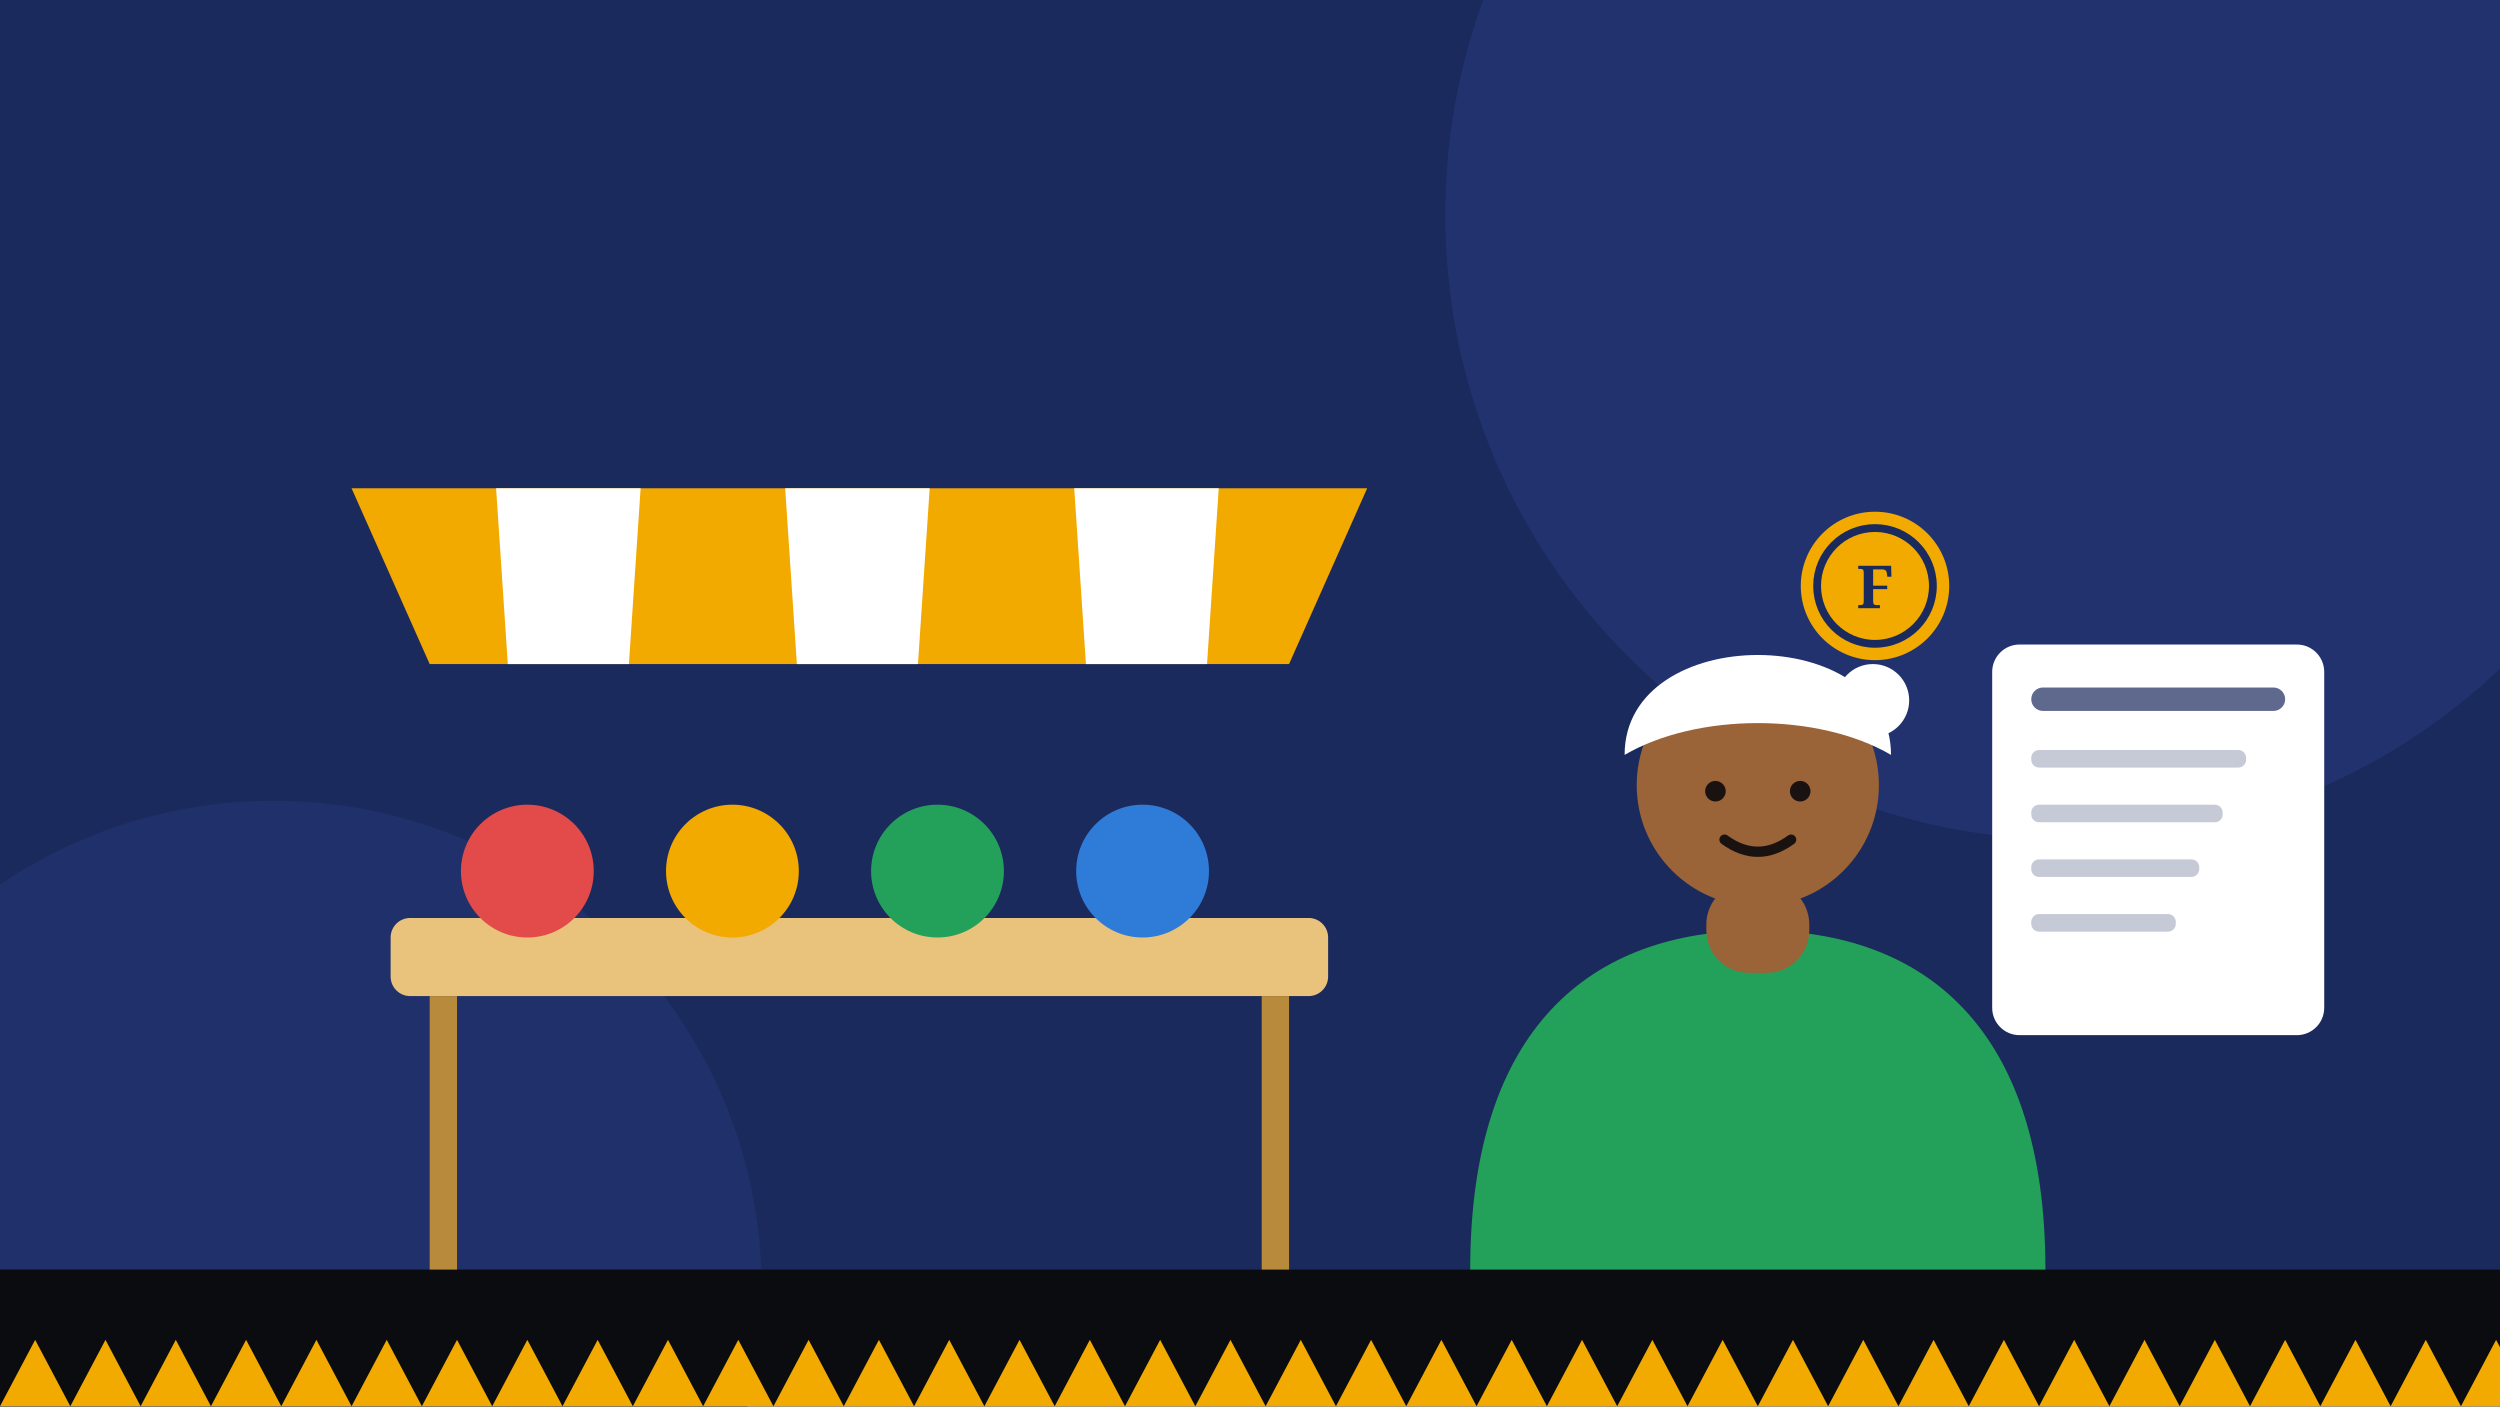
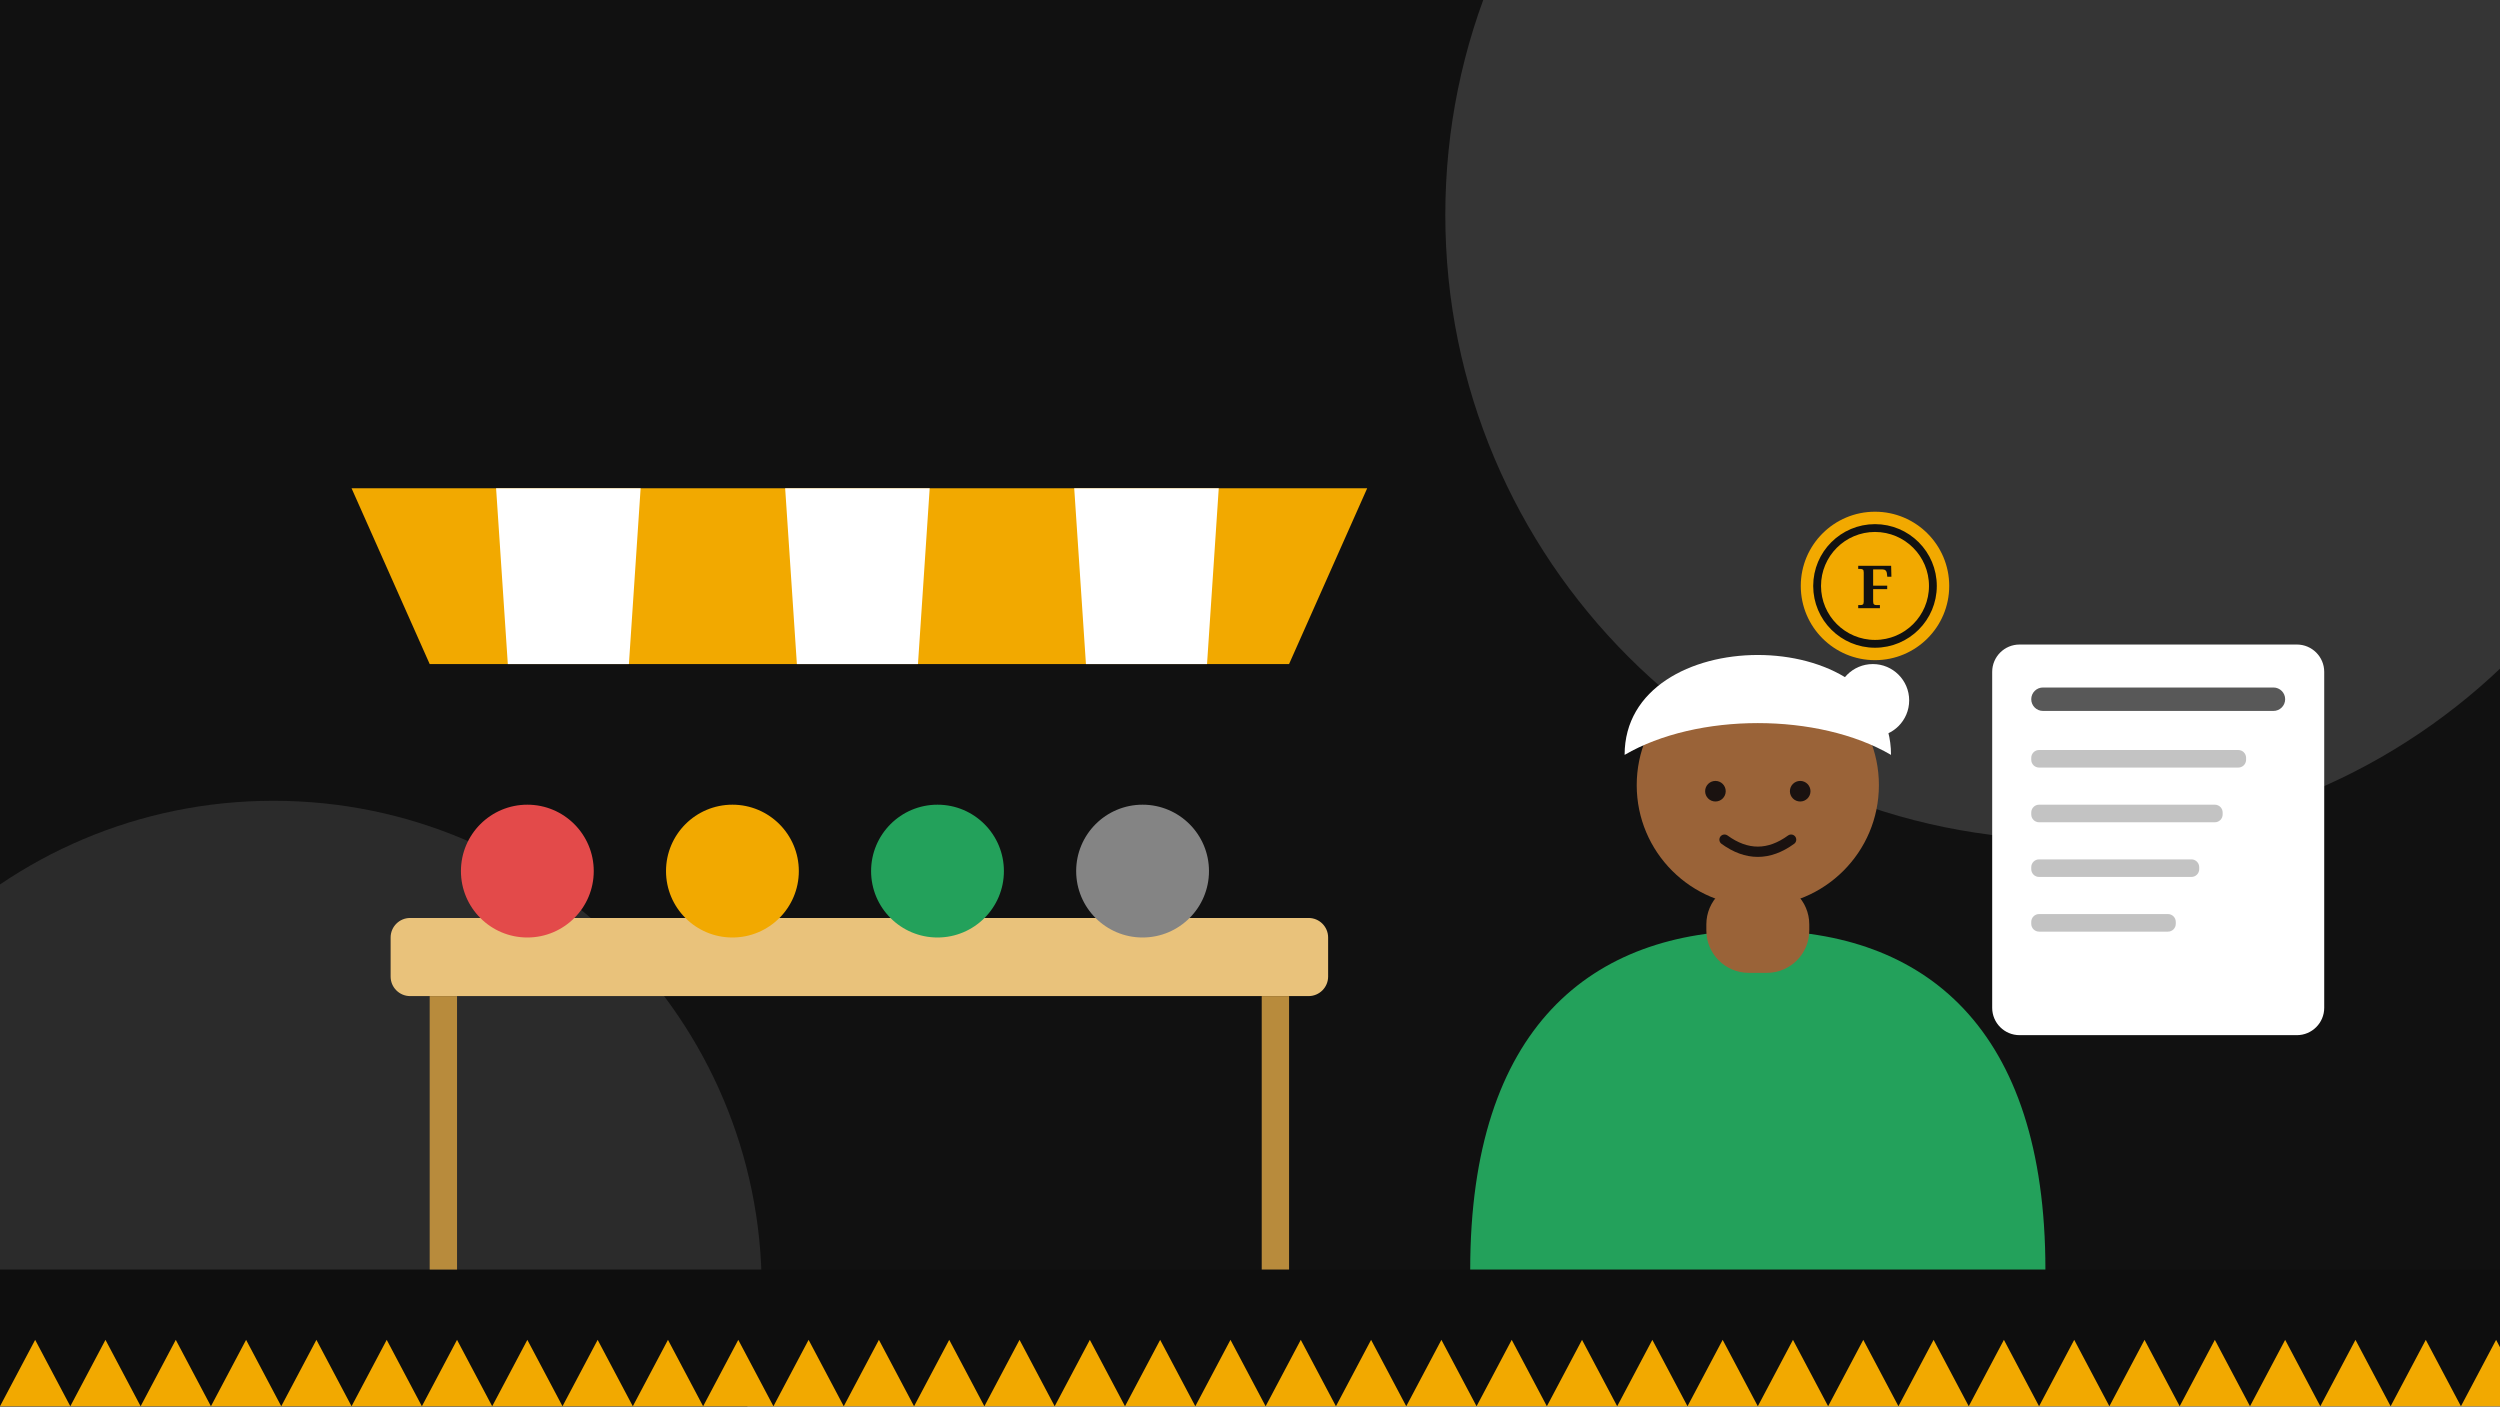
<svg xmlns="http://www.w3.org/2000/svg" viewBox="0 0 1280 720" role="img" aria-hidden="true">
-   <rect width="1280" height="720" fill="#1b2a5c" />
-   <circle cx="1060" cy="110" r="320" fill="#26397f" opacity=".55" />
-   <circle cx="140" cy="660" r="250" fill="#26397f" opacity=".4" />
-   <rect x="0" y="650" width="1280" height="70" fill="#0b0c10" />
+   <rect width="1280" height="720" fill="#111111" />
+   <circle cx="1060" cy="110" r="320" fill="#525252" opacity=".55" />
+   <circle cx="140" cy="660" r="250" fill="#525252" opacity=".4" />
+   <rect x="0" y="650" width="1280" height="70" fill="#0e0e0e" />
  <path d="M0 720 l18 -34 l18 34Z" fill="#f2a900" />
  <path d="M36 720 l18 -34 l18 34Z" fill="#f2a900" />
  <path d="M72 720 l18 -34 l18 34Z" fill="#f2a900" />
  <path d="M108 720 l18 -34 l18 34Z" fill="#f2a900" />
  <path d="M144 720 l18 -34 l18 34Z" fill="#f2a900" />
  <path d="M180 720 l18 -34 l18 34Z" fill="#f2a900" />
  <path d="M216 720 l18 -34 l18 34Z" fill="#f2a900" />
  <path d="M252 720 l18 -34 l18 34Z" fill="#f2a900" />
  <path d="M288 720 l18 -34 l18 34Z" fill="#f2a900" />
  <path d="M324 720 l18 -34 l18 34Z" fill="#f2a900" />
  <path d="M360 720 l18 -34 l18 34Z" fill="#f2a900" />
  <path d="M396 720 l18 -34 l18 34Z" fill="#f2a900" />
  <path d="M432 720 l18 -34 l18 34Z" fill="#f2a900" />
  <path d="M468 720 l18 -34 l18 34Z" fill="#f2a900" />
  <path d="M504 720 l18 -34 l18 34Z" fill="#f2a900" />
  <path d="M540 720 l18 -34 l18 34Z" fill="#f2a900" />
  <path d="M576 720 l18 -34 l18 34Z" fill="#f2a900" />
  <path d="M612 720 l18 -34 l18 34Z" fill="#f2a900" />
  <path d="M648 720 l18 -34 l18 34Z" fill="#f2a900" />
  <path d="M684 720 l18 -34 l18 34Z" fill="#f2a900" />
  <path d="M720 720 l18 -34 l18 34Z" fill="#f2a900" />
  <path d="M756 720 l18 -34 l18 34Z" fill="#f2a900" />
  <path d="M792 720 l18 -34 l18 34Z" fill="#f2a900" />
  <path d="M828 720 l18 -34 l18 34Z" fill="#f2a900" />
  <path d="M864 720 l18 -34 l18 34Z" fill="#f2a900" />
  <path d="M900 720 l18 -34 l18 34Z" fill="#f2a900" />
  <path d="M936 720 l18 -34 l18 34Z" fill="#f2a900" />
  <path d="M972 720 l18 -34 l18 34Z" fill="#f2a900" />
  <path d="M1008 720 l18 -34 l18 34Z" fill="#f2a900" />
  <path d="M1044 720 l18 -34 l18 34Z" fill="#f2a900" />
  <path d="M1080 720 l18 -34 l18 34Z" fill="#f2a900" />
  <path d="M1116 720 l18 -34 l18 34Z" fill="#f2a900" />
  <path d="M1152 720 l18 -34 l18 34Z" fill="#f2a900" />
  <path d="M1188 720 l18 -34 l18 34Z" fill="#f2a900" />
  <path d="M1224 720 l18 -34 l18 34Z" fill="#f2a900" />
  <path d="M1260 720 l18 -34 l18 34Z" fill="#f2a900" />
  <path d="M180 250 h520 l-40 90 h-440Z" fill="#f2a900" />
  <path d="M254 250 h74 l-6 90 h-62Z" fill="#fff" />
  <path d="M402 250 h74 l-6 90 h-62Z" fill="#fff" />
  <path d="M550 250 h74 l-6 90 h-62Z" fill="#fff" />
  <rect x="200" y="470" width="480" height="40" rx="10" fill="#e9c27b" />
  <rect x="220" y="510" width="14" height="140" fill="#b88b3c" />
  <rect x="646" y="510" width="14" height="140" fill="#b88b3c" />
  <circle cx="270" cy="446" r="34" fill="#e34a4a" />
  <circle cx="375" cy="446" r="34" fill="#f2a900" />
  <circle cx="480" cy="446" r="34" fill="#23a15b" />
-   <circle cx="585" cy="446" r="34" fill="#2f7bd8" />
+   <circle cx="585" cy="446" r="34" fill="#848484" />
  <g transform="translate(900 650) scale(1.55)">
    <path d="M-95 0 C-95 -80 -55 -112 0 -112 C55 -112 95 -80 95 0 Z" fill="#23a15b" />
    <rect x="-17" y="-128" width="34" height="30" rx="14" fill="#9a6338" />
    <circle cx="0" cy="-160" r="40" fill="#9a6338" />
    <path d="M-44 -170 C-44 -214 44 -214 44 -170 C20 -184 -20 -184 -44 -170Z" fill="#fff" />
    <circle cx="38" cy="-188" r="12" fill="#fff" />
    <circle cx="-14" cy="-158" r="3.4" fill="#1a1210" />
    <circle cx="14" cy="-158" r="3.4" fill="#1a1210" />
    <path d="M-11 -142 Q0 -134 11 -142" fill="none" stroke="#1a1210" stroke-width="3.4" stroke-linecap="round" />
  </g>
  <rect x="1020" y="330" width="170" height="200" rx="14" fill="#fff" />
-   <rect x="1040" y="352" width="130" height="12" rx="6" fill="#1b2a5c" opacity=".7" />
-   <rect x="1040" y="384" width="110" height="9" rx="4" fill="#1b2a5c" opacity=".25" />
-   <rect x="1040" y="412" width="98" height="9" rx="4" fill="#1b2a5c" opacity=".25" />
-   <rect x="1040" y="440" width="86" height="9" rx="4" fill="#1b2a5c" opacity=".25" />
-   <rect x="1040" y="468" width="74" height="9" rx="4" fill="#1b2a5c" opacity=".25" />
+   <rect x="1040" y="352" width="130" height="12" rx="6" fill="#111111" opacity=".7" />
+   <rect x="1040" y="384" width="110" height="9" rx="4" fill="#111111" opacity=".25" />
+   <rect x="1040" y="412" width="98" height="9" rx="4" fill="#111111" opacity=".25" />
+   <rect x="1040" y="440" width="86" height="9" rx="4" fill="#111111" opacity=".25" />
+   <rect x="1040" y="468" width="74" height="9" rx="4" fill="#111111" opacity=".25" />
  <circle cx="960" cy="300" r="38" fill="#f2a900" />
-   <circle cx="960" cy="300" r="29.64" fill="none" stroke="#1b2a5c" stroke-width="4" />
-   <text x="960" y="311.4" text-anchor="middle" font-family="Georgia,serif" font-size="30.4" font-weight="700" fill="#1b2a5c">F</text>
+   <circle cx="960" cy="300" r="29.64" fill="none" stroke="#111111" stroke-width="4" />
+   <text x="960" y="311.4" text-anchor="middle" font-family="Georgia,serif" font-size="30.4" font-weight="700" fill="#111111">F</text>
</svg>
